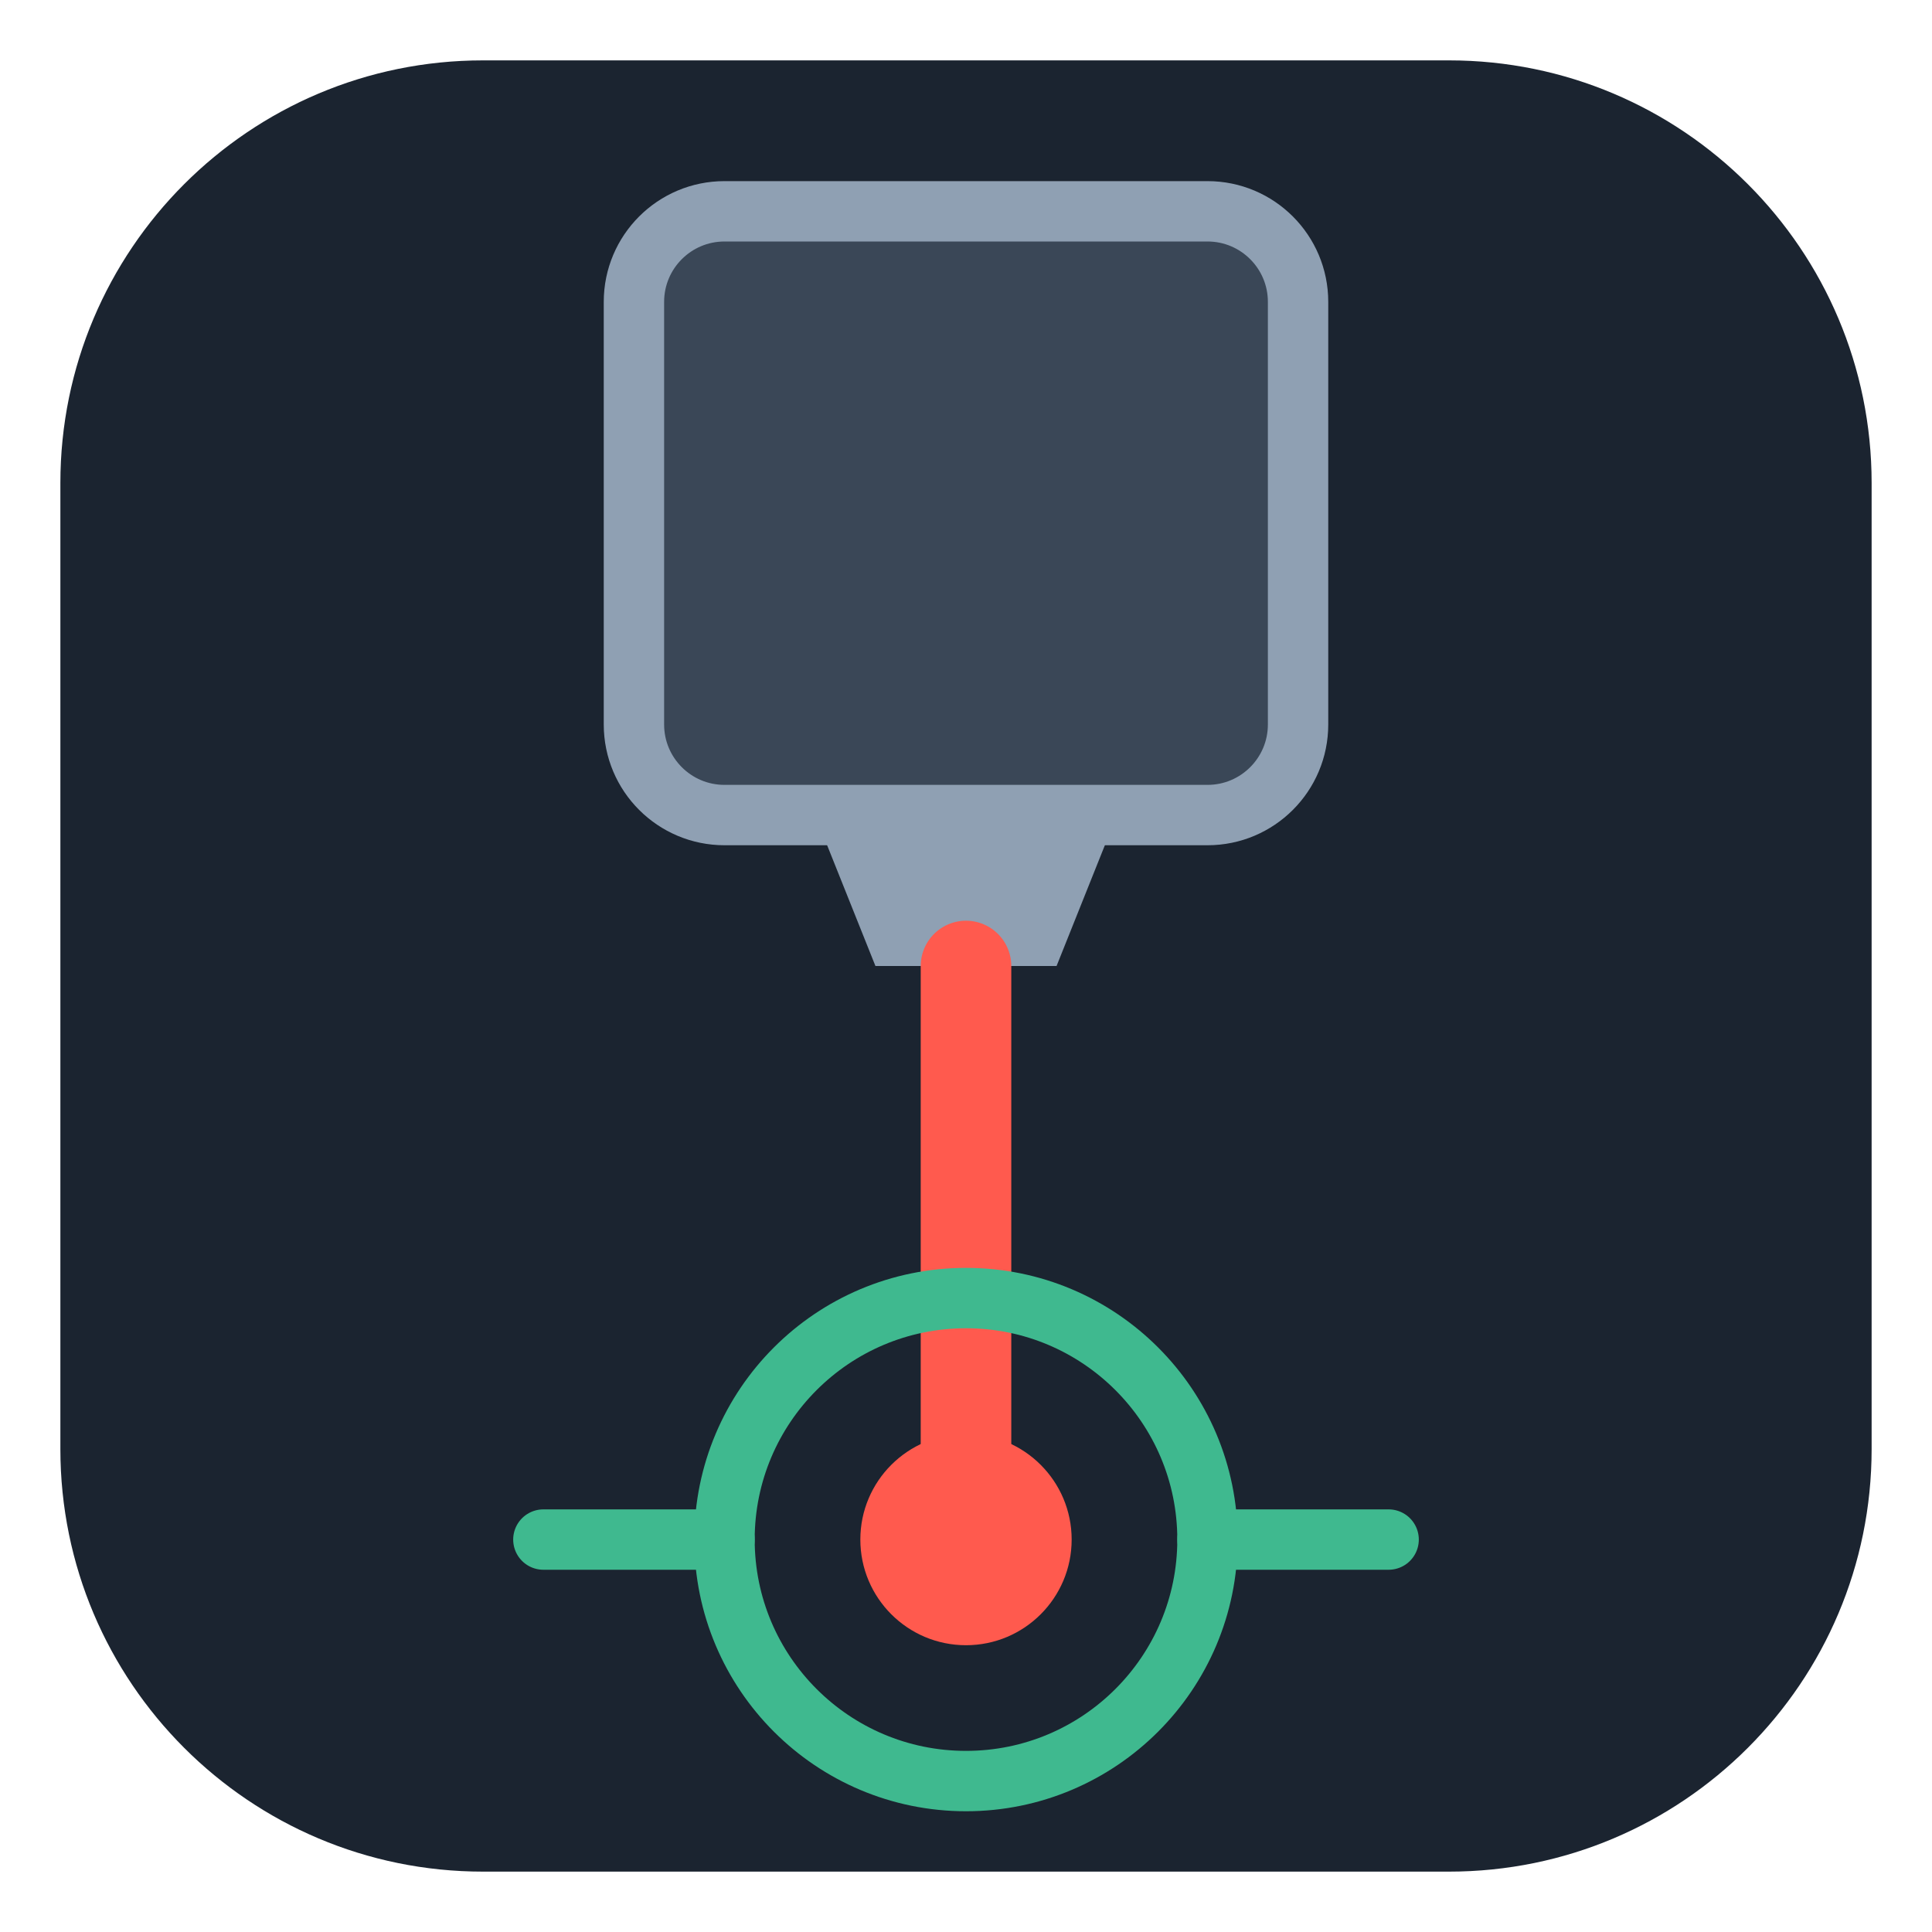
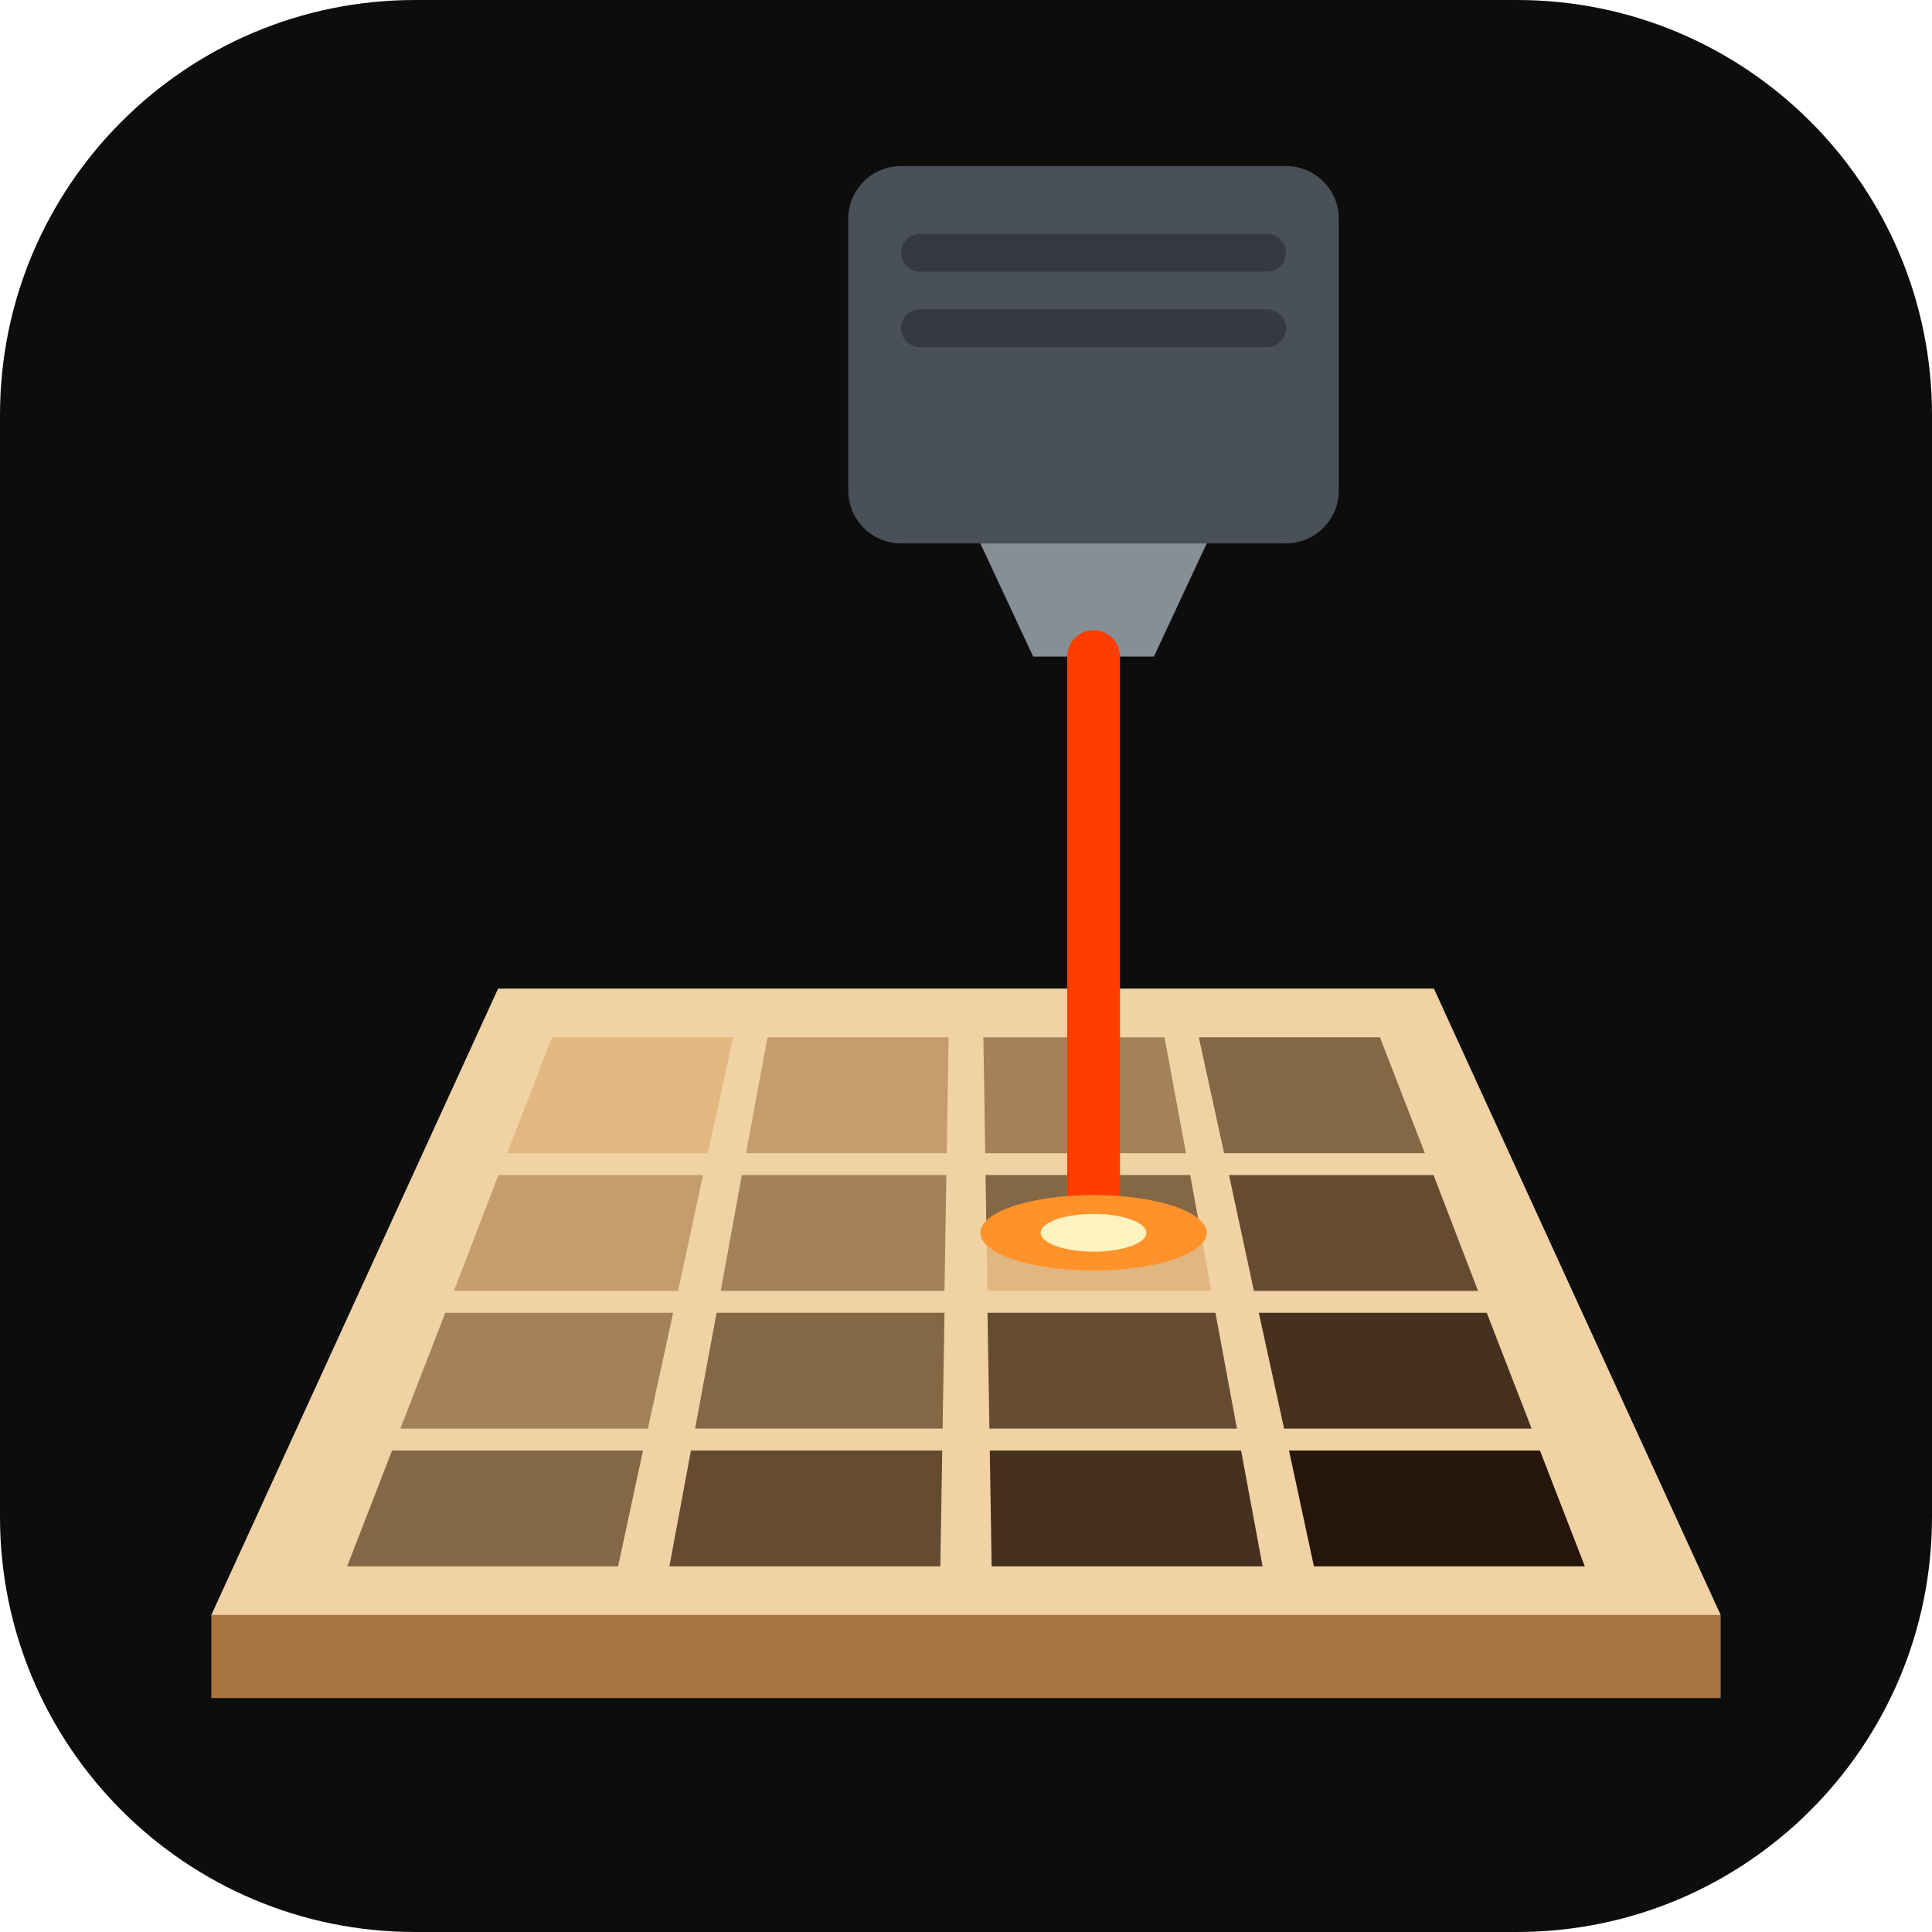
- <svg xmlns="http://www.w3.org/2000/svg" viewBox="0 0 64 64">
-   <rect x="2" y="2" width="60" height="60" rx="14" fill="#1b2430" />
-   <rect x="21" y="7" width="22" height="20" rx="3" fill="#3a4757" stroke="#8fa0b3" stroke-width="2" />
-   <path d="M27 27h10l-2 5h-6z" fill="#8fa0b3" />
-   <path d="M32 32v17" stroke="#ff5a4e" stroke-width="3" stroke-linecap="round" />
-   <circle cx="32" cy="51" r="3.5" fill="#ff5a4e" />
-   <g stroke="#3fb98f" stroke-width="2" stroke-linecap="round" fill="none">
-     <circle cx="32" cy="51" r="8" />
-     <path d="M18 51h6M40 51h6" />
-   </g>
+ <svg xmlns="http://www.w3.org/2000/svg" viewBox="0 0 512 512" width="512" height="512">
+   <rect width="512" height="512" rx="110" fill="#0d0d0d" />
+   <path d="M56.0 428.0 L456.0 428.0 L456.0 450.0 L56.0 450.0 Z" fill="#a8743f" />
+   <path d="M132.0 262.0 L380.0 262.0 L456.0 428.0 L56.0 428.0 Z" fill="#f0d2a4" />
+   <path d="M146.3 274.9 L194.3 274.9 L187.6 305.6 L134.4 305.6 Z" fill="rgb(226,184,128)" />
+   <path d="M203.4 274.9 L251.4 274.9 L250.9 305.6 L197.7 305.6 Z" fill="rgb(195,157,108)" />
+   <path d="M260.6 274.9 L308.6 274.9 L314.3 305.6 L261.1 305.6 Z" fill="rgb(163,130,89)" />
+   <path d="M317.7 274.9 L365.7 274.9 L377.6 305.6 L324.4 305.6 Z" fill="rgb(132,103,69)" />
+   <path d="M132.1 311.4 L186.3 311.4 L179.7 342.1 L120.3 342.1 Z" fill="rgb(195,157,108)" />
+   <path d="M196.6 311.4 L250.8 311.4 L250.3 342.1 L191.0 342.1 Z" fill="rgb(163,130,89)" />
+   <path d="M261.2 311.4 L315.4 311.4 L321.0 342.1 L261.7 342.1 Z" fill="#e2b680" />
+   <path d="M261.2 311.4 L315.4 311.4 L318.2 326.7 L261.4 326.7 Z" fill="rgb(132,103,69)" />
+   <path d="M325.7 311.4 L379.9 311.4 L391.7 342.1 L332.3 342.1 Z" fill="rgb(101,76,49)" />
+   <path d="M118.0 347.9 L178.4 347.9 L171.7 378.6 L106.1 378.6 Z" fill="rgb(163,130,89)" />
+   <path d="M189.9 347.9 L250.3 347.9 L249.8 378.6 L184.2 378.6 Z" fill="rgb(132,103,69)" />
+   <path d="M261.7 347.9 L322.1 347.9 L327.8 378.6 L262.2 378.6 Z" fill="rgb(101,76,49)" />
+   <path d="M333.6 347.9 L394.0 347.9 L405.9 378.6 L340.3 378.6 Z" fill="rgb(69,49,30)" />
+   <path d="M103.9 384.4 L170.4 384.4 L163.8 415.1 L92.0 415.1 Z" fill="rgb(132,103,69)" />
+   <path d="M183.1 384.4 L249.7 384.4 L249.2 415.1 L177.4 415.1 Z" fill="rgb(101,76,49)" />
+   <path d="M262.3 384.4 L328.9 384.4 L334.6 415.1 L262.8 415.1 Z" fill="rgb(69,49,30)" />
+   <path d="M341.6 384.4 L408.1 384.4 L420.0 415.1 L348.2 415.1 Z" fill="rgb(38,22,10)" />
+   <rect x="224.8" y="44" width="130" height="100" rx="14" fill="#495057" />
+   <rect x="238.8" y="62" width="102" height="10" rx="5" fill="#343a40" />
+   <rect x="238.8" y="82" width="102" height="10" rx="5" fill="#343a40" />
+   <path d="M259.8 144H319.8L305.8 174H273.8Z" fill="#868e96" />
+   <path d="M289.8 174L289.8 326.7" stroke="#ff3d00" stroke-width="14" stroke-linecap="round" />
+   <ellipse cx="289.8" cy="326.7" rx="30" ry="10" fill="#ff922b" />
+   <ellipse cx="289.8" cy="326.7" rx="14" ry="5" fill="#fff3bf" />
</svg>
